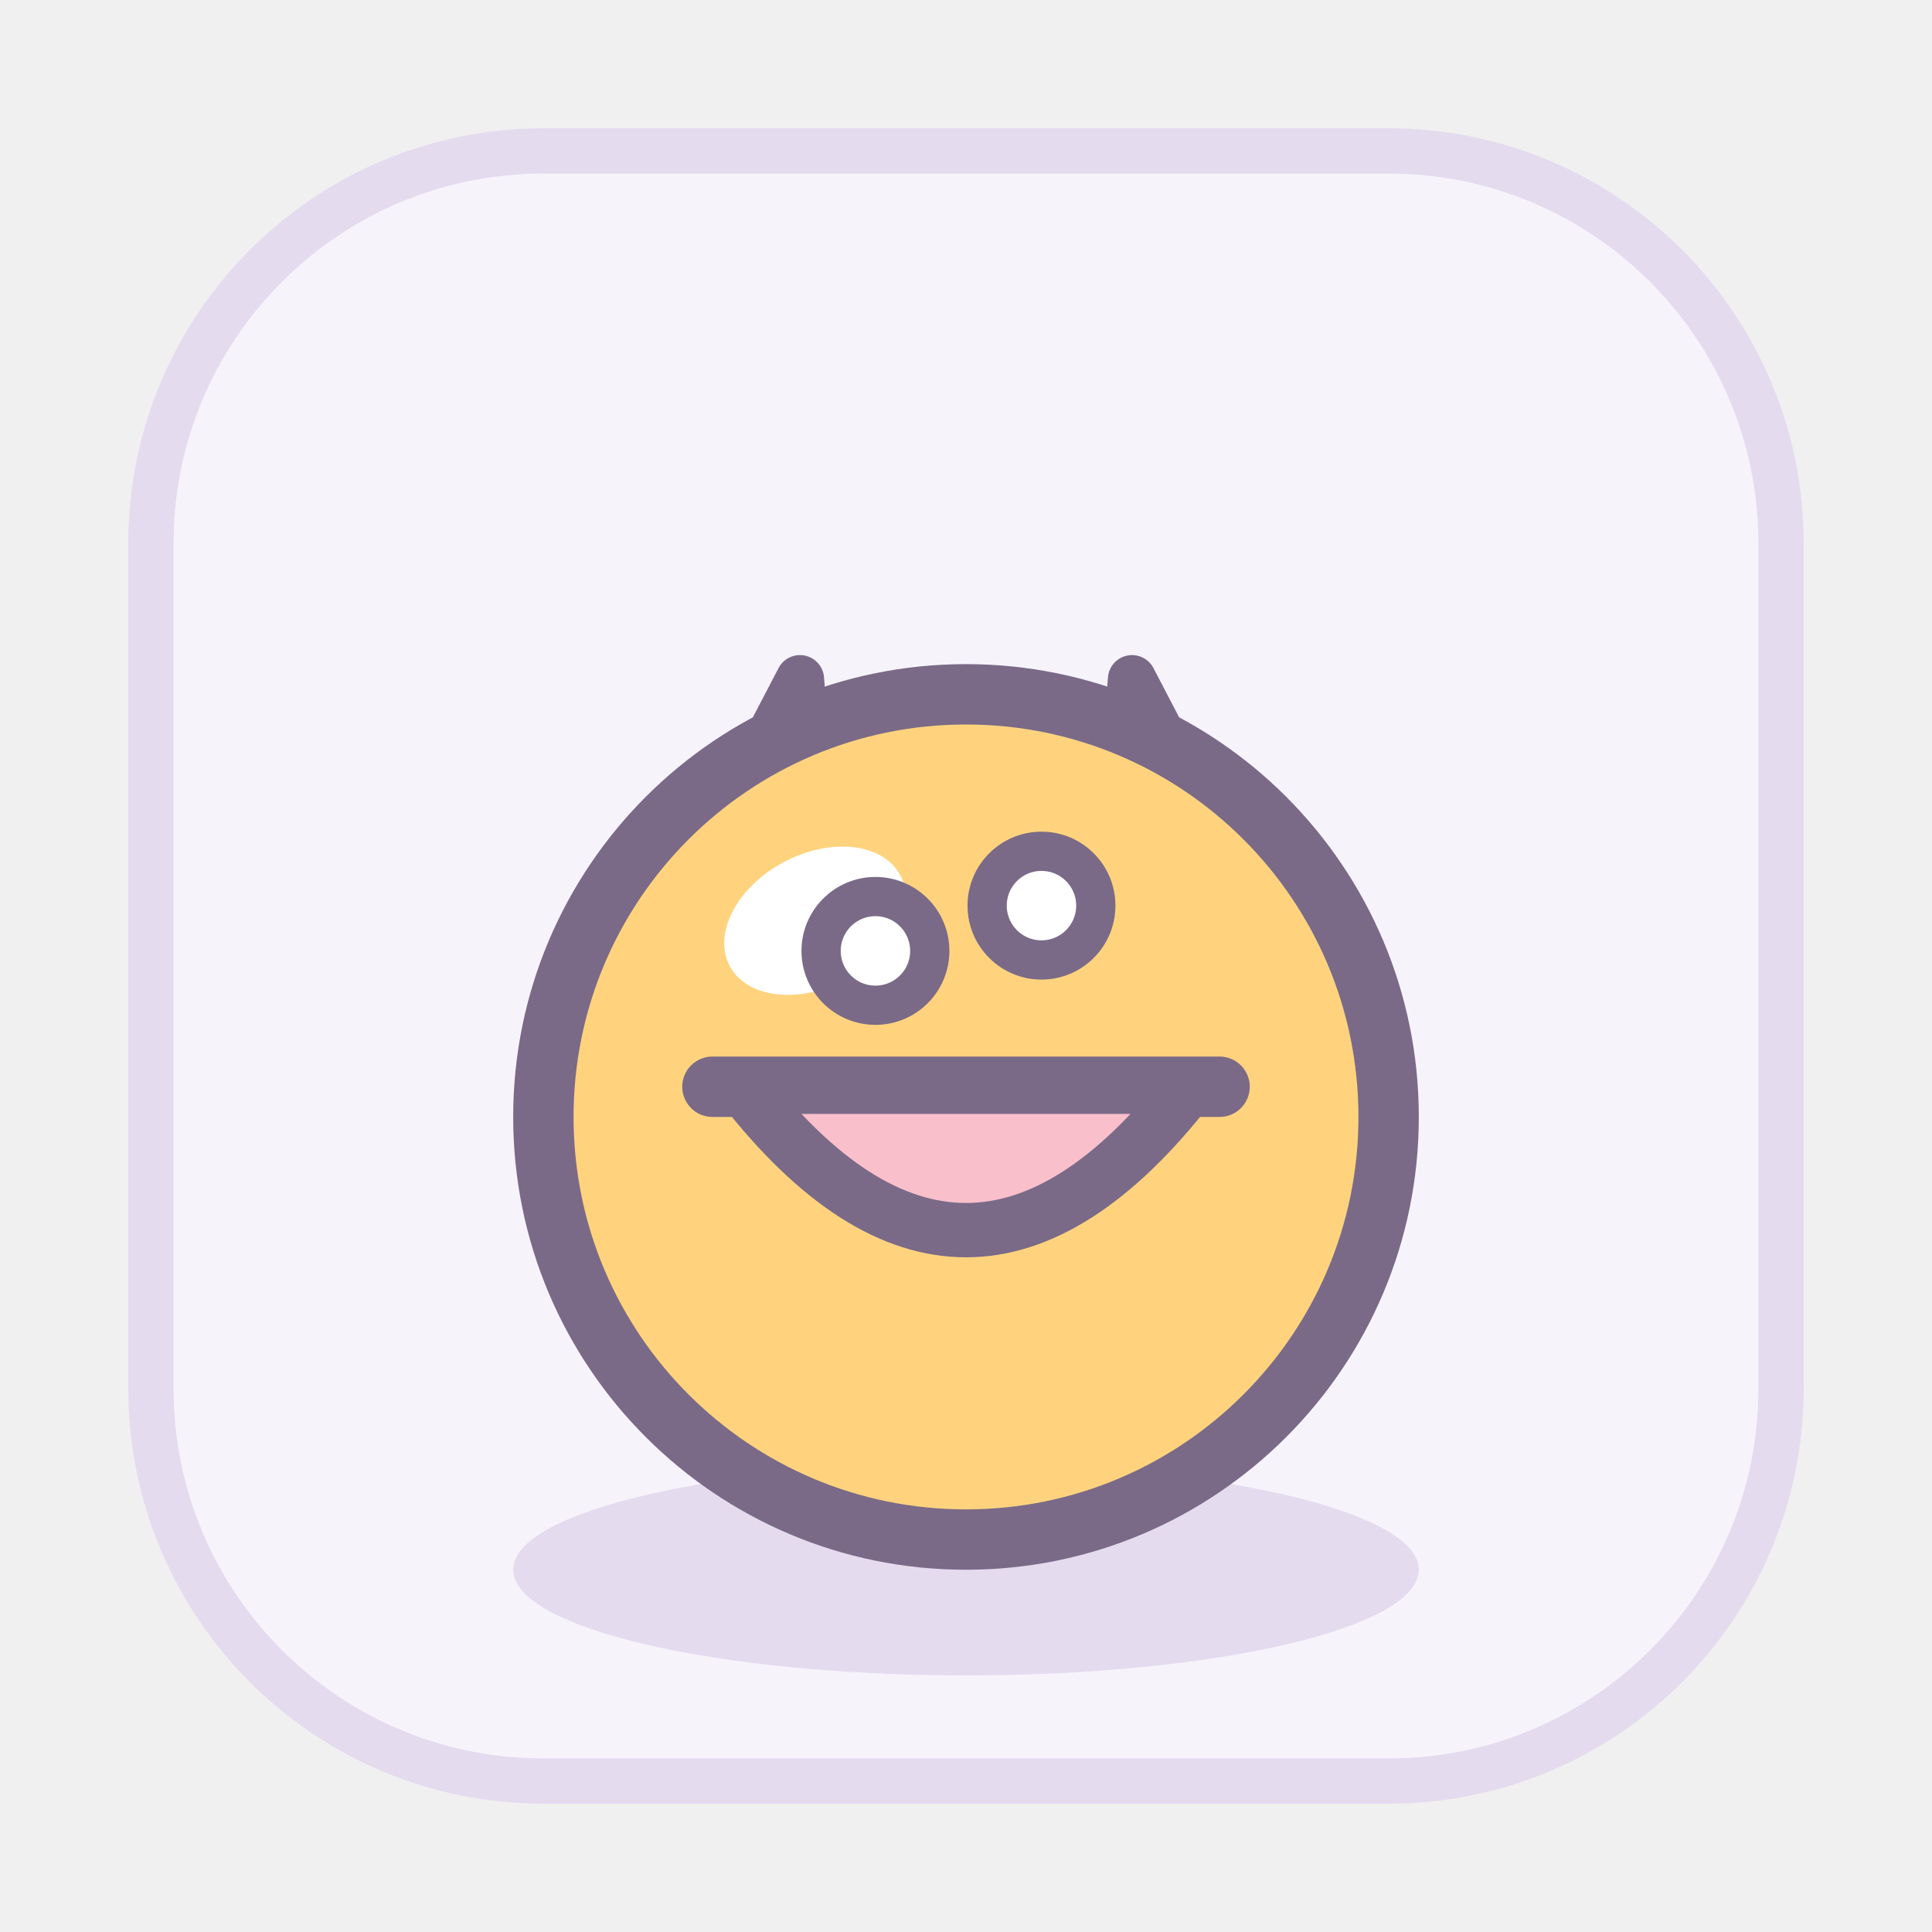
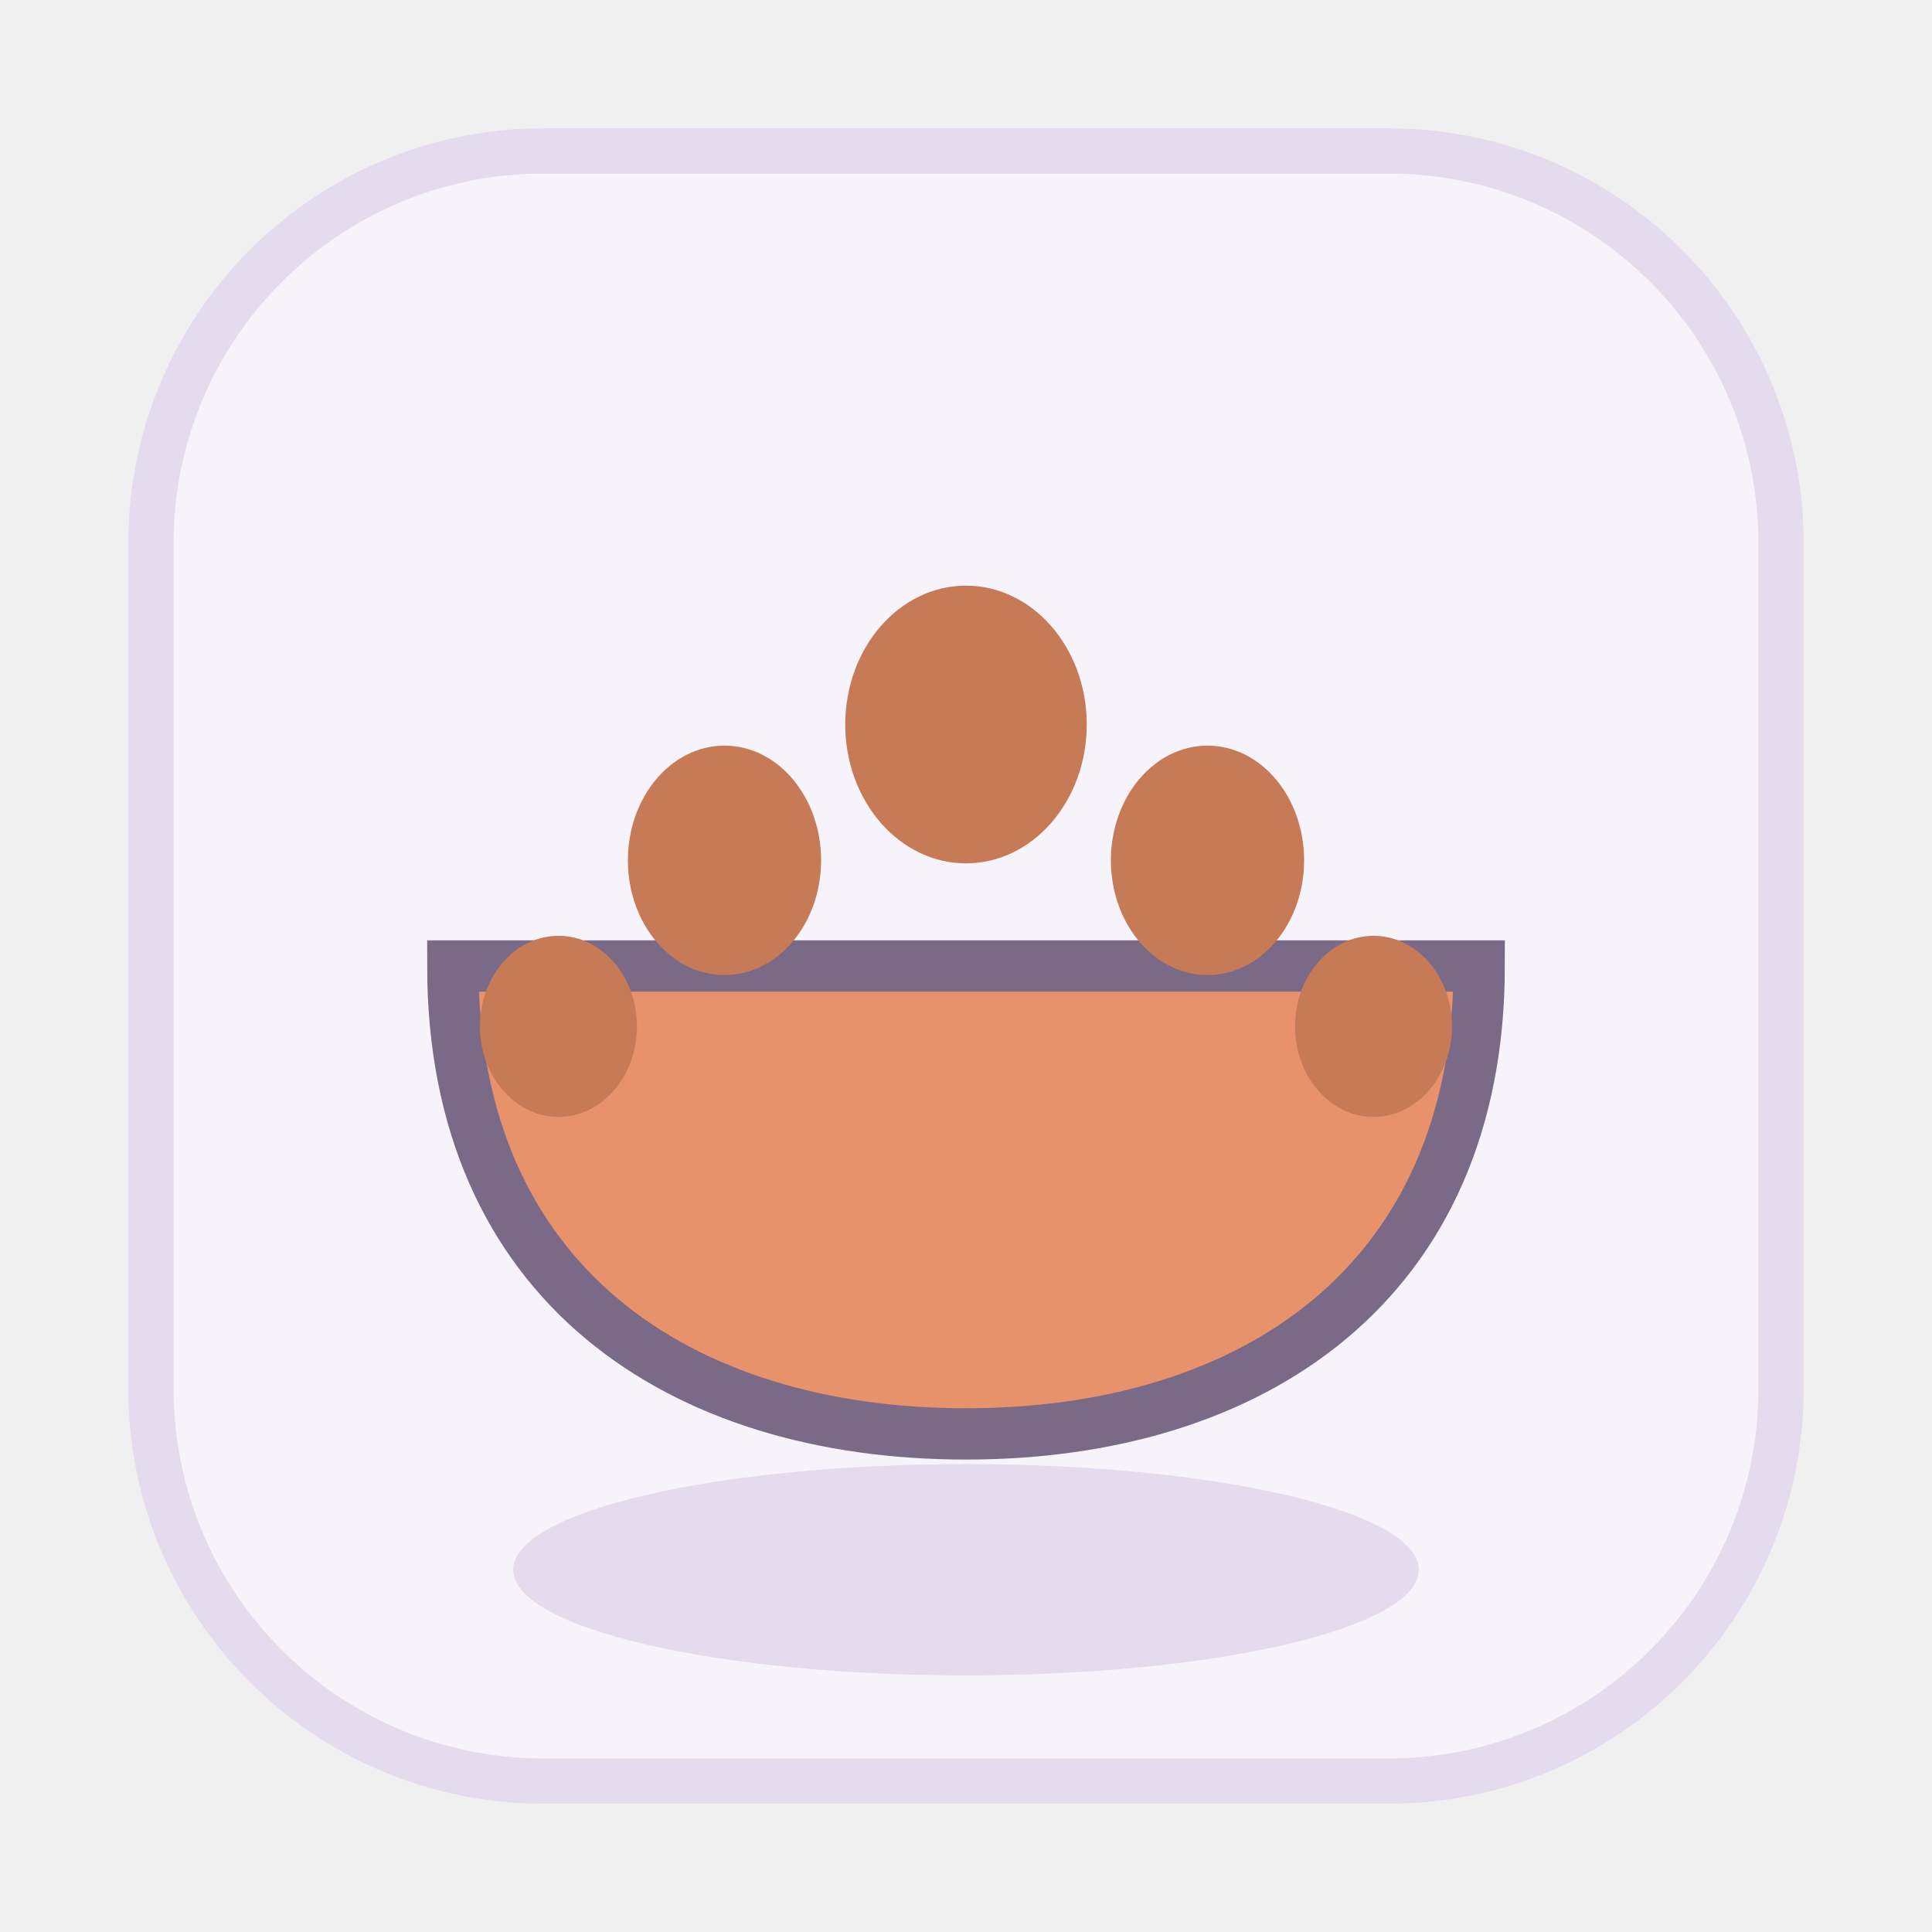
<svg xmlns="http://www.w3.org/2000/svg" viewBox="0 0 64 64">
  <rect x="5" y="5" width="54" height="54" rx="13" fill="#F7F3FB" stroke="#E4DBEF" stroke-width="1.5" />
  <ellipse cx="32" cy="52" rx="15" ry="3.5" fill="#E4DBEF" />
-   <path d="M26.5 22.5 L20.5 34 L27.2 31.8 Z" fill="#E88AA0" stroke="#7A6A88" stroke-width="1.6" stroke-linejoin="round" />
-   <path d="M37.5 22.5 L43.5 34 L36.8 31.8 Z" fill="#C96E86" stroke="#7A6A88" stroke-width="1.6" stroke-linejoin="round" />
-   <circle cx="32" cy="37" r="14" fill="#FFD37E" stroke="#7A6A88" stroke-width="2" />
-   <ellipse cx="27" cy="30.5" rx="3.2" ry="2.2" fill="#FFFFFF" transform="rotate(-28 27 30.5)" />
-   <path d="M23.6 36 H40.4" stroke="#7A6A88" stroke-width="2" stroke-linecap="round" />
-   <path d="M24.6 36 Q32 45.5 39.4 36 Z" fill="#F9BFCB" stroke="#7A6A88" stroke-width="1.8" stroke-linejoin="round" />
-   <circle cx="29" cy="31.5" r="1.8" fill="#FFFFFF" stroke="#7A6A88" stroke-width="1.3" />
-   <circle cx="34.5" cy="30" r="1.8" fill="#FFFFFF" stroke="#7A6A88" stroke-width="1.3" />
+   <path d="M15 32 C15 42.5 22.5 47.5 32 47.5 C41.5 47.5 49 42.5 49 32 Z" fill="#E8926B" stroke="#7A6A88" stroke-width="1.7" />
+   <ellipse cx="32" cy="24" rx="4" ry="4.6" fill="#C77A56" />
+   <ellipse cx="24" cy="28.5" rx="3.2" ry="3.8" fill="#C77A56" />
+   <ellipse cx="40" cy="28.5" rx="3.2" ry="3.8" fill="#C77A56" />
+   <ellipse cx="18.5" cy="34" rx="2.6" ry="3" fill="#C77A56" />
+   <ellipse cx="45.5" cy="34" rx="2.6" ry="3" fill="#C77A56" />
</svg>
